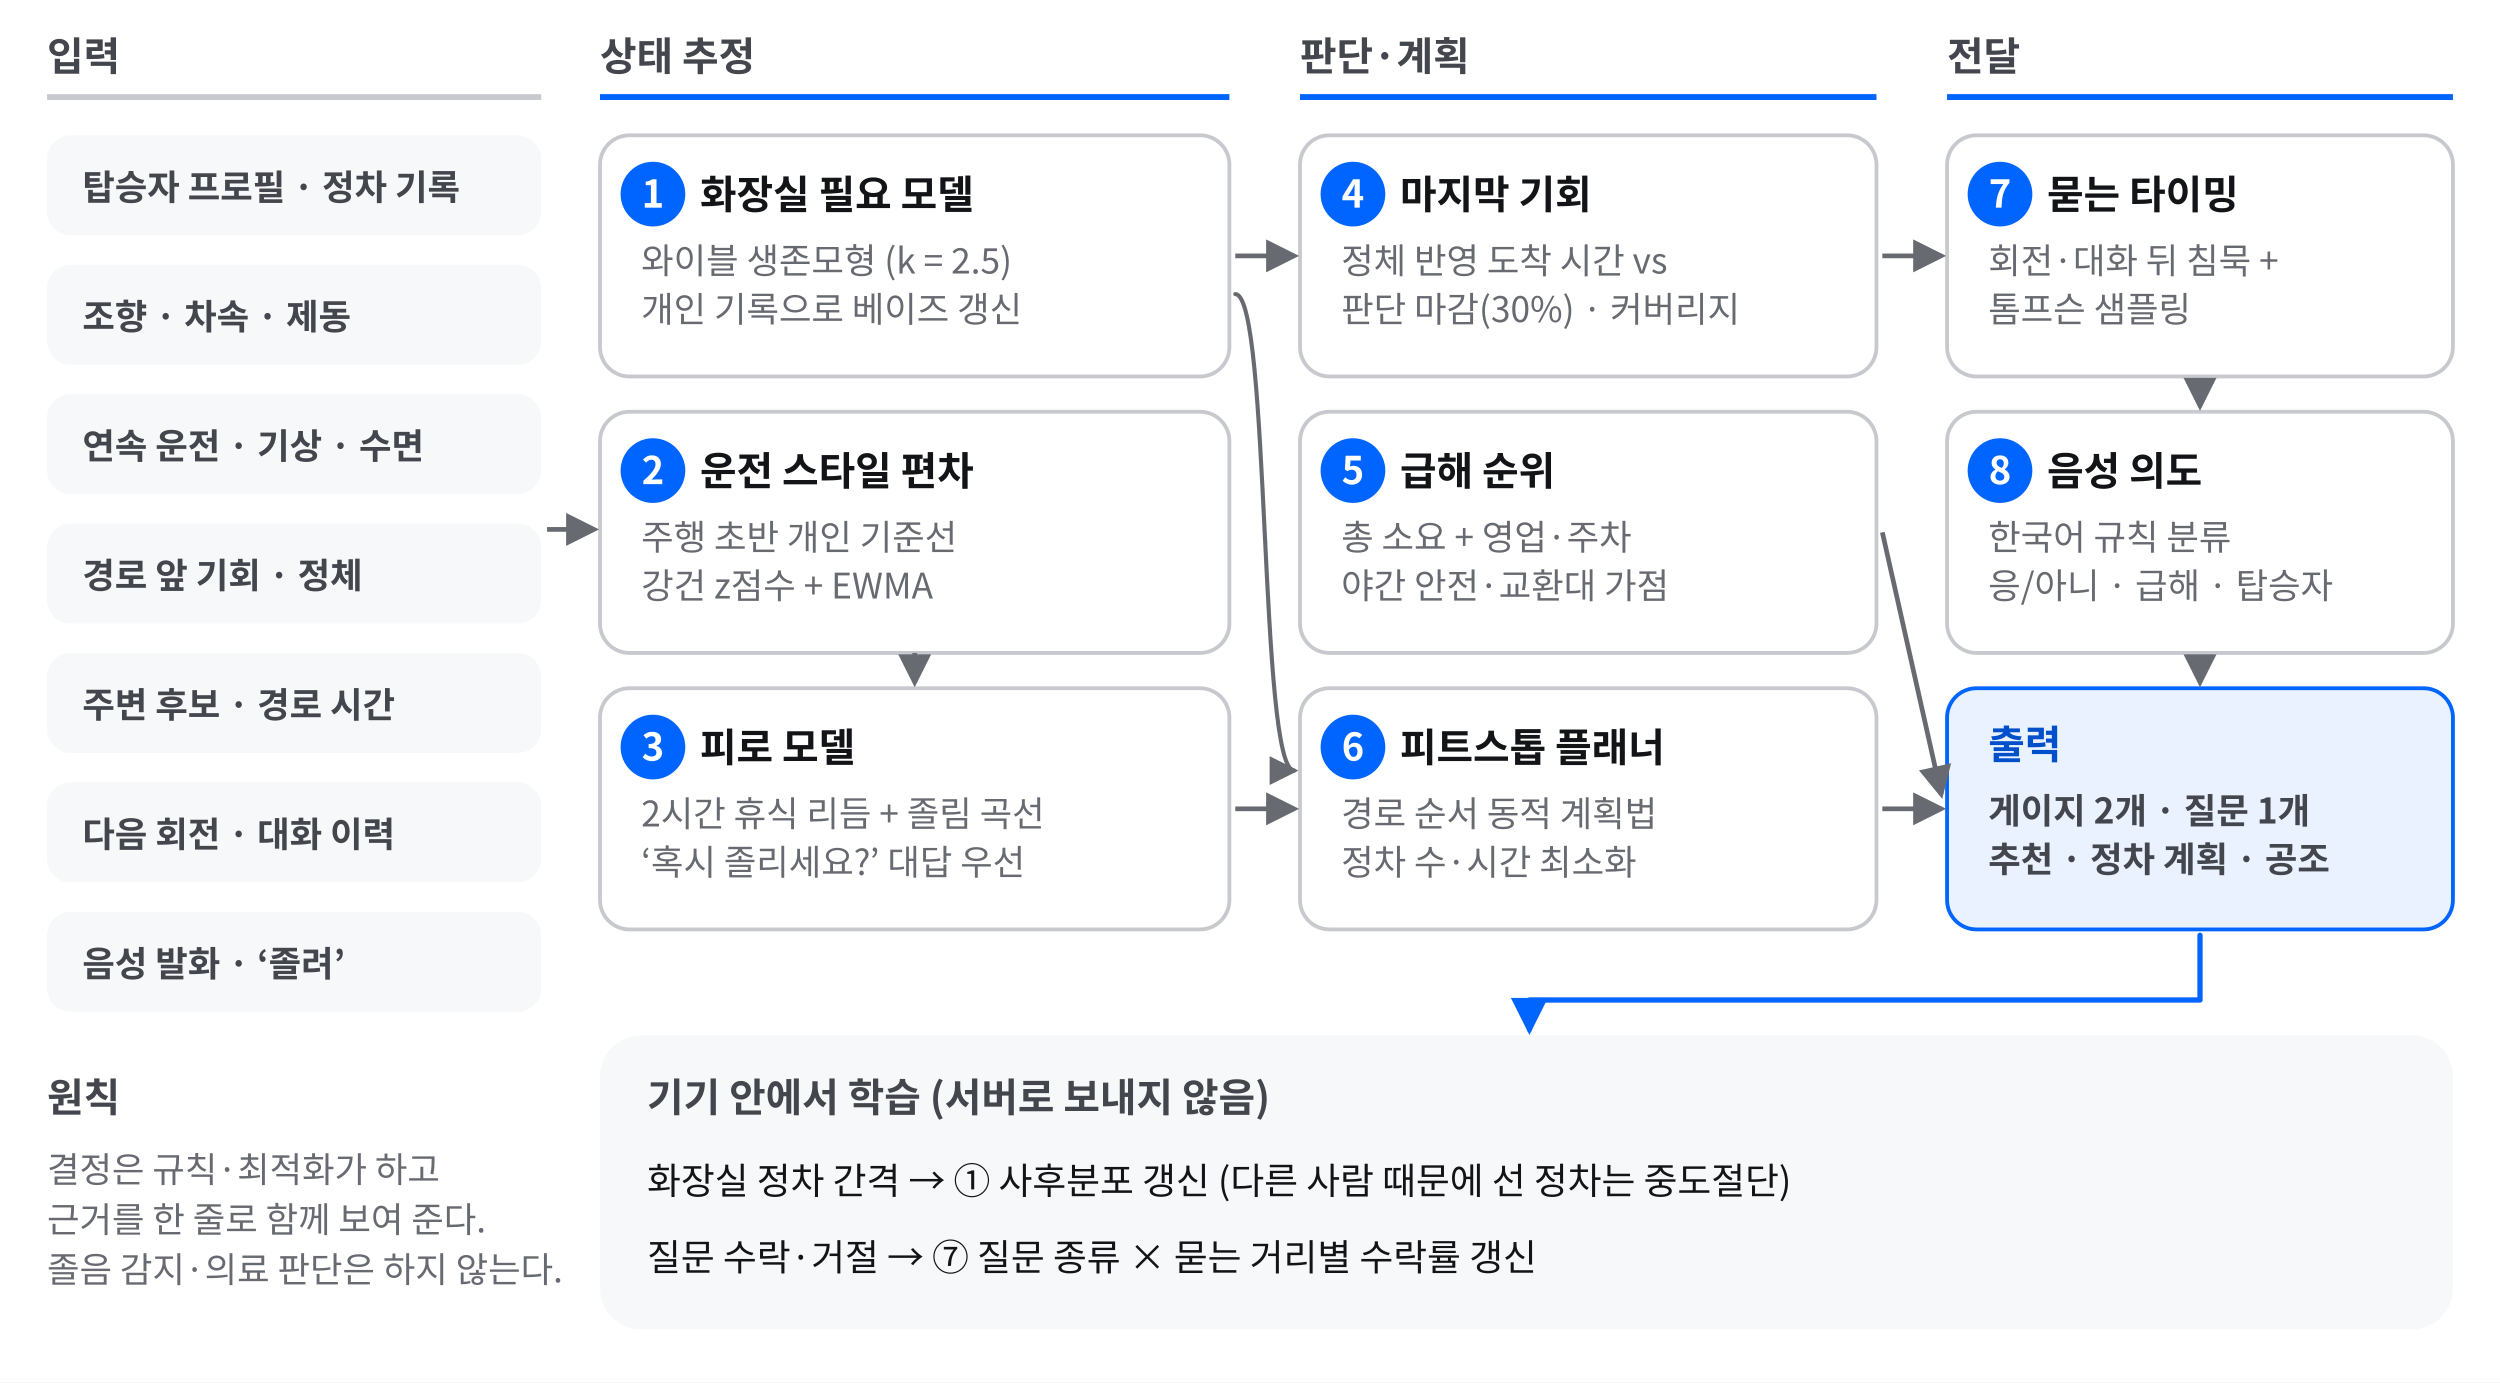
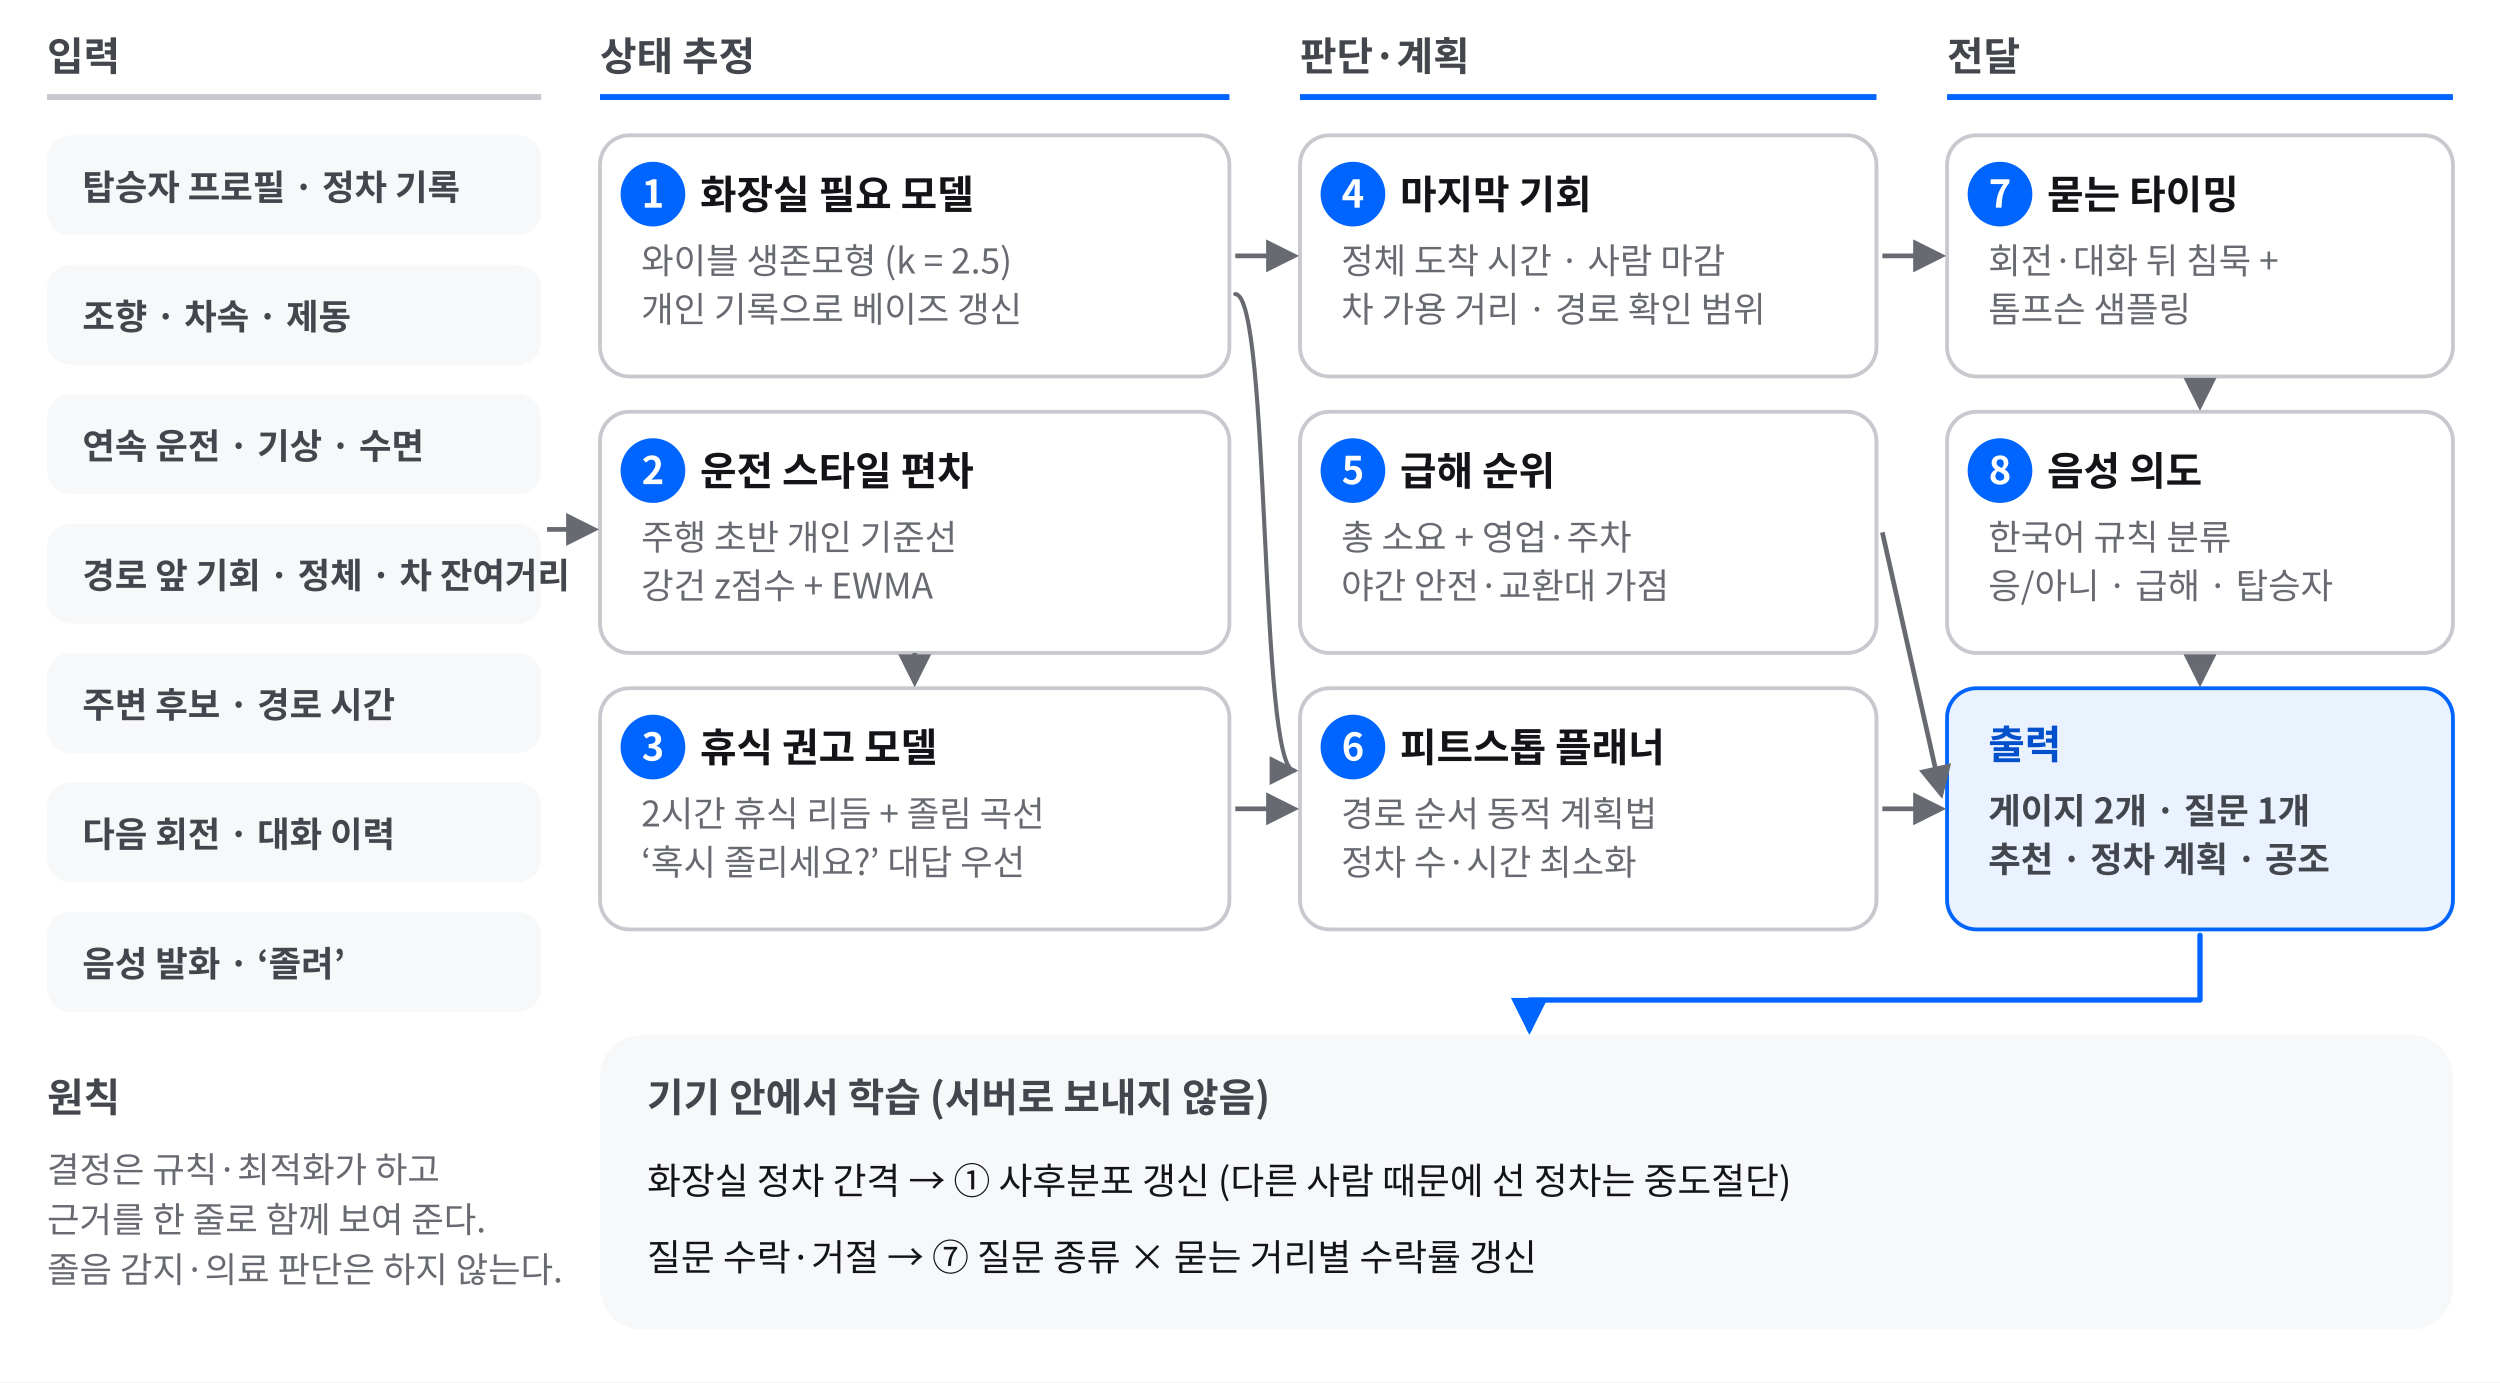
<svg xmlns="http://www.w3.org/2000/svg" width="850" height="470" viewBox="0 0 850 470" font-family="Pretendard, 'Noto Sans CJK KR', NanumGothic, sans-serif">
  <defs>
    <marker id="arrA" viewBox="0 0 10 10" refX="8.5" refY="5" markerWidth="7" markerHeight="7" orient="auto">
      <path d="M0,0 L10,5 L0,10 z" fill="#0064FF" />
    </marker>
    <marker id="arrG" viewBox="0 0 10 10" refX="8.5" refY="5" markerWidth="7" markerHeight="7" orient="auto">
      <path d="M0,0 L10,5 L0,10 z" fill="#686A72" />
    </marker>
    <marker id="arrK" viewBox="0 0 10 10" refX="8.5" refY="5" markerWidth="7" markerHeight="7" orient="auto">
      <path d="M0,0 L10,5 L0,10 z" fill="#44464E" />
    </marker>
  </defs>
  <rect width="850" height="470" fill="#FFFFFF" />
  <text x="16.0" y="24.0" font-size="13.5" font-weight="800" fill="#44464E" text-anchor="start">입력</text>
  <line x1="16.0" y1="33.0" x2="184.0" y2="33.0" stroke="#C7C9CE" stroke-width="2.0" stroke-linecap="butt" />
  <text x="204.0" y="24.0" font-size="13.5" font-weight="800" fill="#44464E" text-anchor="start">상태 추정</text>
  <line x1="204.0" y1="33.0" x2="418.0" y2="33.0" stroke="#0064FF" stroke-width="2.0" stroke-linecap="butt" />
  <text x="442.0" y="24.0" font-size="13.5" font-weight="800" fill="#44464E" text-anchor="start">판단·계획</text>
  <line x1="442.0" y1="33.0" x2="638.0" y2="33.0" stroke="#0064FF" stroke-width="2.0" stroke-linecap="butt" />
  <text x="662.0" y="24.0" font-size="13.5" font-weight="800" fill="#44464E" text-anchor="start">전달</text>
  <line x1="662.0" y1="33.0" x2="834.0" y2="33.0" stroke="#0064FF" stroke-width="2.0" stroke-linecap="butt" />
  <rect x="16.0" y="46.0" width="168.0" height="34.0" rx="8.0" fill="#F7F8FA" />
  <text x="28.0" y="68.0" font-size="12.0" font-weight="600" fill="#44464E" text-anchor="start">탑승자 프로필 · 정차 기록</text>
  <rect x="16.0" y="90.0" width="168.0" height="34.0" rx="8.0" fill="#F7F8FA" />
  <text x="28.0" y="112.0" font-size="12.0" font-weight="600" fill="#44464E" text-anchor="start">조향 · 차속 · 제동</text>
  <rect x="16.0" y="134.0" width="168.0" height="34.0" rx="8.0" fill="#F7F8FA" />
  <text x="28.0" y="156.0" font-size="12.0" font-weight="600" fill="#44464E" text-anchor="start">연속 운전 · 기상 · 수면</text>
  <rect x="16.0" y="178.0" width="168.0" height="34.0" rx="8.0" fill="#F7F8FA" />
-   <text x="28.0" y="200.0" font-size="12.0" font-weight="600" fill="#44464E" text-anchor="start">경로 앞 기회 · 정체</text>
+   <text x="28.0" y="200.0" font-size="12.0" font-weight="600" fill="#44464E" text-anchor="start">경로 앞 기회 · 정체 · 차 잔여거리</text>
  <rect x="16.0" y="222.0" width="168.0" height="34.0" rx="8.0" fill="#F7F8FA" />
  <text x="28.0" y="244.0" font-size="12.0" font-weight="600" fill="#44464E" text-anchor="start">주변 후보 · 경로 시간</text>
  <rect x="16.0" y="266.0" width="168.0" height="34.0" rx="8.0" fill="#F7F8FA" />
  <text x="28.0" y="288.0" font-size="12.0" font-weight="600" fill="#44464E" text-anchor="start">다음 회전 · 대화 이력</text>
  <rect x="16.0" y="310.0" width="168.0" height="34.0" rx="8.0" fill="#F7F8FA" />
  <text x="28.0" y="332.0" font-size="12.0" font-weight="600" fill="#44464E" text-anchor="start">음성 발화 · ‘졸려’</text>
  <rect x="204.0" y="46.0" width="214.0" height="82.0" rx="10.0" fill="#FFFFFF" stroke="#C7C9CE" stroke-width="1.3" />
  <circle cx="222.0" cy="66.0" r="11.0" fill="#0064FF" />
  <text x="222.0" y="70.6" font-size="13.0" font-weight="700" fill="#FFFFFF" text-anchor="middle">1</text>
  <text x="238.0" y="71.0" font-size="13.5" font-weight="800" fill="#131417" text-anchor="start">화장실 필요 모델</text>
  <text x="218.0" y="93.0" font-size="12.0" font-weight="500" fill="#686A72" text-anchor="start">와이블 생존모형 (k = 2.5)</text>
  <text x="218.0" y="109.5" font-size="12.0" font-weight="500" fill="#686A72" text-anchor="start">개인 기록으로 베이즈 갱신</text>
  <rect x="204.0" y="140.0" width="214.0" height="82.0" rx="10.0" fill="#FFFFFF" stroke="#C7C9CE" stroke-width="1.3" />
  <circle cx="222.0" cy="160.0" r="11.0" fill="#0064FF" />
  <text x="222.0" y="164.6" font-size="13.0" font-weight="700" fill="#FFFFFF" text-anchor="middle">2</text>
  <text x="238.0" y="165.0" font-size="13.5" font-weight="800" fill="#131417" text-anchor="start">운전 스타일 편차</text>
  <text x="218.0" y="187.0" font-size="12.0" font-weight="500" fill="#686A72" text-anchor="start">주행 초반 개인 기준선</text>
  <text x="218.0" y="203.5" font-size="12.0" font-weight="500" fill="#686A72" text-anchor="start">강건 z점수 + EWMA</text>
  <rect x="204.0" y="234.0" width="214.0" height="82.0" rx="10.0" fill="#FFFFFF" stroke="#C7C9CE" stroke-width="1.3" />
  <circle cx="222.0" cy="254.0" r="11.0" fill="#0064FF" />
  <text x="222.0" y="258.6" font-size="13.0" font-weight="700" fill="#FFFFFF" text-anchor="middle">3</text>
-   <text x="238.0" y="259.0" font-size="13.5" font-weight="800" fill="#131417" text-anchor="start">피로 모델</text>
+   <text x="238.0" y="259.0" font-size="13.5" font-weight="800" fill="#131417" text-anchor="start">휴식 권고 모델</text>
  <text x="218.0" y="281.0" font-size="12.0" font-weight="500" fill="#686A72" text-anchor="start">2시간 휴식 리듬 + 졸림 곡선</text>
  <text x="218.0" y="297.5" font-size="12.0" font-weight="500" fill="#686A72" text-anchor="start">‘혹시 졸리세요?’ 대답 우선</text>
  <rect x="442.0" y="46.0" width="196.0" height="82.0" rx="10.0" fill="#FFFFFF" stroke="#C7C9CE" stroke-width="1.3" />
  <circle cx="460.0" cy="66.0" r="11.0" fill="#0064FF" />
  <text x="460.0" y="70.6" font-size="13.0" font-weight="700" fill="#FFFFFF" text-anchor="middle">4</text>
  <text x="476.0" y="71.0" font-size="13.5" font-weight="800" fill="#131417" text-anchor="start">마지막 기회</text>
-   <text x="456.0" y="93.0" font-size="12.0" font-weight="500" fill="#686A72" text-anchor="start">정체 반영 도착 시간 vs</text>
-   <text x="456.0" y="109.5" font-size="12.0" font-weight="500" fill="#686A72" text-anchor="start">판단 마감(30%) · 커버리지</text>
+   <text x="456.0" y="93.0" font-size="12.0" font-weight="500" fill="#686A72" text-anchor="start">정체 도착 시간 · 사람 마감</text>
+   <text x="456.0" y="109.5" font-size="12.0" font-weight="500" fill="#686A72" text-anchor="start">차 가용 거리 · 경로 확인 범위</text>
  <rect x="442.0" y="140.0" width="196.0" height="82.0" rx="10.0" fill="#FFFFFF" stroke="#C7C9CE" stroke-width="1.3" />
  <circle cx="460.0" cy="160.0" r="11.0" fill="#0064FF" />
  <text x="460.0" y="164.6" font-size="13.0" font-weight="700" fill="#FFFFFF" text-anchor="middle">5</text>
  <text x="476.0" y="165.0" font-size="13.5" font-weight="800" fill="#131417" text-anchor="start">급해 순위</text>
  <text x="456.0" y="187.0" font-size="12.0" font-weight="500" fill="#686A72" text-anchor="start">총 소요 + 영업·주차</text>
  <text x="456.0" y="203.5" font-size="12.0" font-weight="500" fill="#686A72" text-anchor="start">야간 안전·교환대 가점</text>
  <rect x="442.0" y="234.0" width="196.0" height="82.0" rx="10.0" fill="#FFFFFF" stroke="#C7C9CE" stroke-width="1.3" />
  <circle cx="460.0" cy="254.0" r="11.0" fill="#0064FF" />
  <text x="460.0" y="258.6" font-size="13.0" font-weight="700" fill="#FFFFFF" text-anchor="middle">6</text>
  <text x="476.0" y="259.0" font-size="13.5" font-weight="800" fill="#131417" text-anchor="start">피트스톱 플래너</text>
  <text x="456.0" y="281.0" font-size="12.0" font-weight="500" fill="#686A72" text-anchor="start">경로 순서 동적 계획법</text>
  <text x="456.0" y="297.5" font-size="12.0" font-weight="500" fill="#686A72" text-anchor="start">정차 수·시간 최소화</text>
  <rect x="662.0" y="46.0" width="172.0" height="82.0" rx="10.0" fill="#FFFFFF" stroke="#C7C9CE" stroke-width="1.3" />
  <circle cx="680.0" cy="66.0" r="11.0" fill="#0064FF" />
  <text x="680.0" y="70.6" font-size="13.0" font-weight="700" fill="#FFFFFF" text-anchor="middle">7</text>
  <text x="696.0" y="71.0" font-size="13.5" font-weight="800" fill="#131417" text-anchor="start">묻는 타이밍</text>
  <text x="676.0" y="93.0" font-size="12.0" font-weight="500" fill="#686A72" text-anchor="start">회전·대화 뒤 침묵 +</text>
  <text x="676.0" y="109.5" font-size="12.0" font-weight="500" fill="#686A72" text-anchor="start">톰프슨 샘플링</text>
  <rect x="662.0" y="140.0" width="172.0" height="82.0" rx="10.0" fill="#FFFFFF" stroke="#C7C9CE" stroke-width="1.3" />
  <circle cx="680.0" cy="160.0" r="11.0" fill="#0064FF" />
  <text x="680.0" y="164.6" font-size="13.0" font-weight="700" fill="#FFFFFF" text-anchor="middle">8</text>
  <text x="696.0" y="165.0" font-size="13.5" font-weight="800" fill="#131417" text-anchor="start">음성 의도</text>
  <text x="676.0" y="187.0" font-size="12.0" font-weight="500" fill="#686A72" text-anchor="start">한국어 규칙 분류</text>
  <text x="676.0" y="203.5" font-size="12.0" font-weight="500" fill="#686A72" text-anchor="start">응/아니 · 급해 · 탑승자</text>
  <rect x="662.0" y="234.0" width="172.0" height="82.0" rx="10.0" fill="#EAF2FF" stroke="#0064FF" stroke-width="1.3" />
  <text x="676.0" y="258.0" font-size="13.5" font-weight="800" fill="#0050CC" text-anchor="start">출력</text>
  <text x="676.0" y="280.0" font-size="12.0" font-weight="600" fill="#44464E" text-anchor="start">게이지 2개 · 질문 1개</text>
  <text x="676.0" y="296.5" font-size="12.0" font-weight="600" fill="#44464E" text-anchor="start">추천 · 정차 계획 · 공조</text>
  <line x1="186.0" y1="180.0" x2="202.0" y2="180.0" stroke="#686A72" stroke-width="1.6" stroke-linecap="butt" marker-end="url(#arrG)" />
  <line x1="311.0" y1="222.0" x2="311.0" y2="232.0" stroke="#686A72" stroke-width="1.6" stroke-linecap="butt" marker-end="url(#arrG)" />
  <line x1="420.0" y1="87.0" x2="440.0" y2="87.0" stroke="#686A72" stroke-width="1.6" stroke-linecap="butt" marker-end="url(#arrG)" />
  <line x1="420.0" y1="275.0" x2="440.0" y2="275.0" stroke="#686A72" stroke-width="1.6" stroke-linecap="butt" marker-end="url(#arrG)" />
  <path d="M 420 100 C 432 100 428 262 440 262" fill="none" stroke="#686A72" stroke-width="1.4" stroke-linecap="round" stroke-linejoin="round" marker-end="url(#arrG)" />
  <line x1="640.0" y1="87.0" x2="660.0" y2="87.0" stroke="#686A72" stroke-width="1.6" stroke-linecap="butt" marker-end="url(#arrG)" />
  <line x1="640.0" y1="181.0" x2="660.0" y2="270.0" stroke="#686A72" stroke-width="1.6" stroke-linecap="butt" marker-end="url(#arrG)" />
  <line x1="640.0" y1="275.0" x2="660.0" y2="275.0" stroke="#686A72" stroke-width="1.6" stroke-linecap="butt" marker-end="url(#arrG)" />
  <line x1="748.0" y1="130.0" x2="748.0" y2="138.0" stroke="#686A72" stroke-width="1.6" stroke-linecap="butt" marker-end="url(#arrG)" />
  <line x1="748.0" y1="224.0" x2="748.0" y2="232.0" stroke="#686A72" stroke-width="1.6" stroke-linecap="butt" marker-end="url(#arrG)" />
  <rect x="204.0" y="352.0" width="630.0" height="100.0" rx="14.0" fill="#F7F8FA" />
  <text x="220.0" y="378.0" font-size="13.5" font-weight="800" fill="#44464E" text-anchor="start">기기 안에서 학습 (서버로 보내지 않음)</text>
  <text x="220.0" y="406.0" font-size="12.5" font-weight="500" fill="#131417" text-anchor="start">화장실 정차 간격 → ① 사후분포 갱신 (다른 사람 때문에 선 정차는 중도절단)</text>
  <text x="220.0" y="432.0" font-size="12.5" font-weight="500" fill="#131417" text-anchor="start">질문 수락·거절 → ⑦ 질문 종류 × 묻는 거리별 수락률 갱신</text>
  <path d="M 748 318 L 748 340 L 520 340 L 520 350" fill="none" stroke="#0064FF" stroke-width="1.8" stroke-linecap="round" stroke-linejoin="round" marker-end="url(#arrA)" />
  <text x="16.0" y="378.0" font-size="13.5" font-weight="800" fill="#44464E" text-anchor="start">원칙</text>
  <text x="16.0" y="402.0" font-size="12.0" font-weight="500" fill="#686A72" text-anchor="start">결정은 규칙·최적화가 하고</text>
  <text x="16.0" y="419.0" font-size="12.0" font-weight="500" fill="#686A72" text-anchor="start">근거를 한 줄로 함께 보여 준다.</text>
  <text x="16.0" y="436.0" font-size="12.0" font-weight="500" fill="#686A72" text-anchor="start">졸음 감지·의료 판단은 하지 않는다.</text>
</svg>
